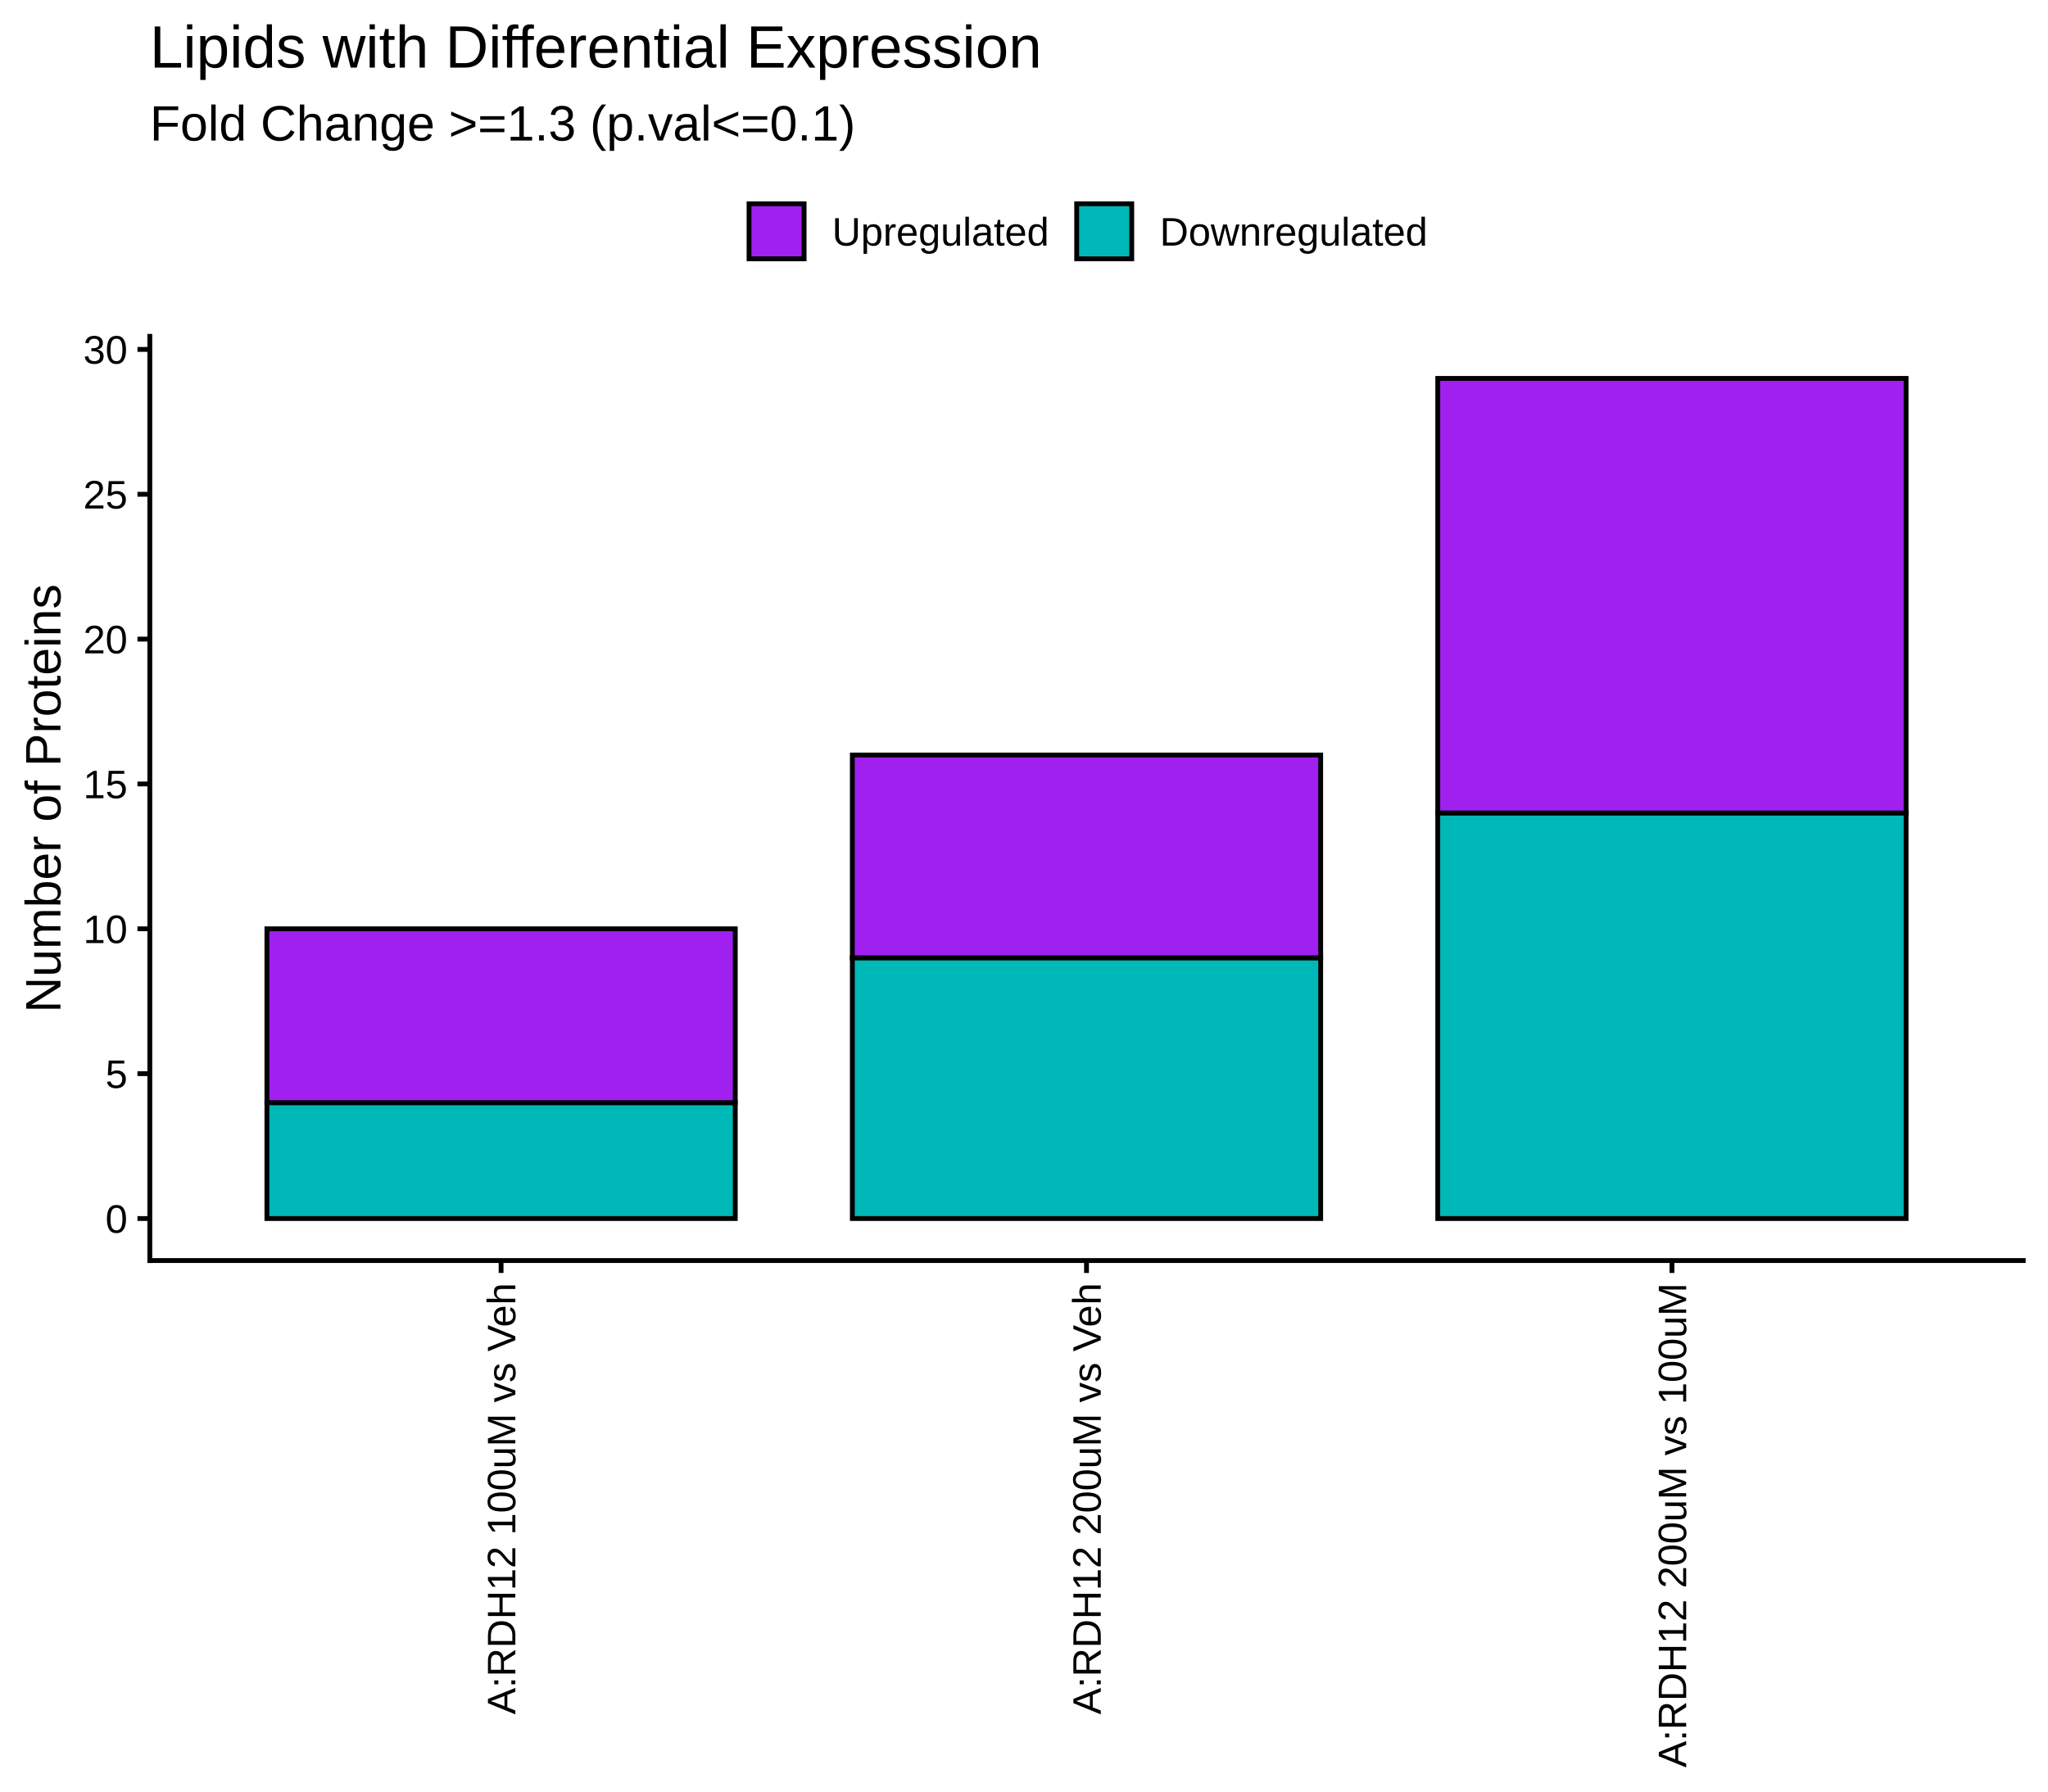
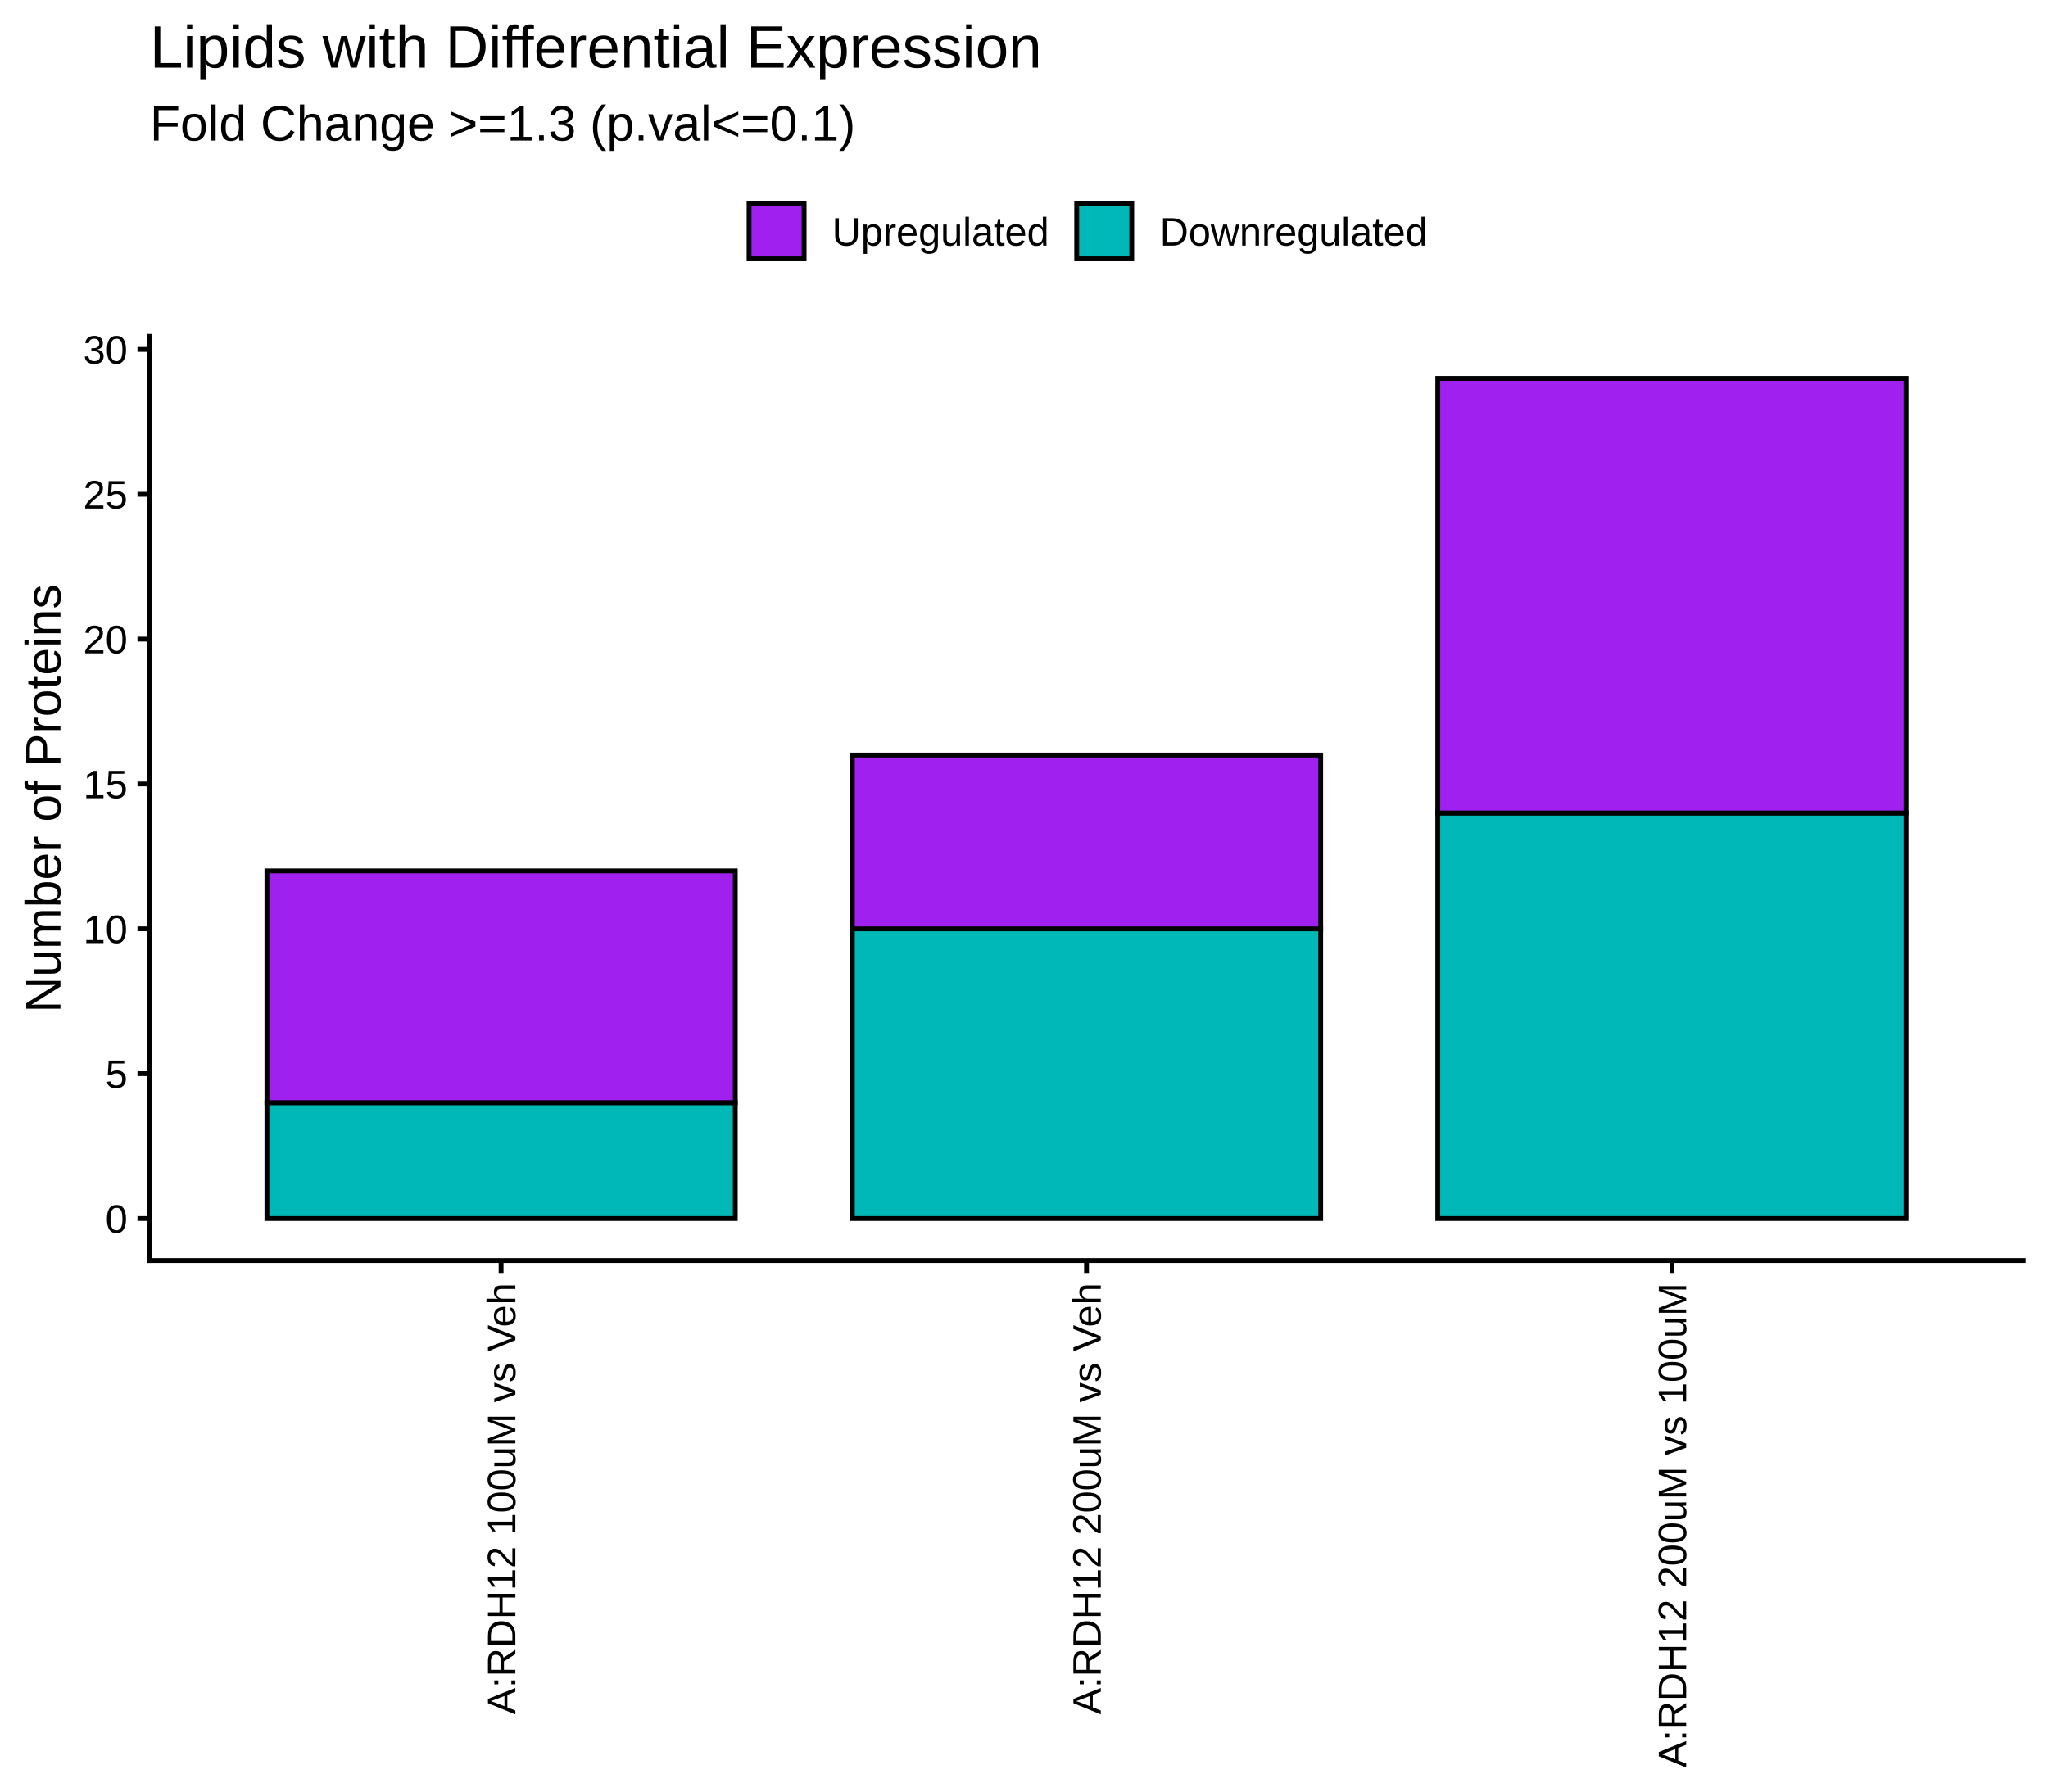
<svg xmlns="http://www.w3.org/2000/svg" width="576.00pt" height="504.00pt" viewBox="0 0 576.00 504.00">
  <g class="svglite">
    <defs>
      <style type="text/css">
    .svglite line, .svglite polyline, .svglite polygon, .svglite path, .svglite rect, .svglite circle {
      fill: none;
      stroke: #000000;
      stroke-linecap: round;
      stroke-linejoin: round;
      stroke-miterlimit: 10.00;
    }
    .svglite text {
      white-space: pre;
    }
    .svglite g.glyphgroup path {
      fill: inherit;
      stroke: none;
    }
  </style>
    </defs>
    <rect width="100%" height="100%" style="stroke: none; fill: #FFFFFF;" />
    <defs>
      <clipPath id="cpMC4wMHw1NzYuMDB8MC4wMHw1MDQuMDA=">
        <rect x="0.00" y="0.00" width="576.00" height="504.00" />
      </clipPath>
    </defs>
    <g clip-path="url(#cpMC4wMHw1NzYuMDB8MC4wMHw1MDQuMDA=)">
      <rect x="0.00" y="0.00" width="576.00" height="504.00" style="stroke-width: 1.36; stroke: #FFFFFF; fill: #FFFFFF;" />
    </g>
    <defs>
      <clipPath id="cpNDIuMTR8NTY5LjAzfDk0LjYzfDM1NC42MQ==">
        <rect x="42.14" y="94.63" width="526.88" height="259.98" />
      </clipPath>
    </defs>
    <g clip-path="url(#cpNDIuMTR8NTY5LjAzfDk0LjYzfDM1NC42MQ==)">
      <rect x="42.14" y="94.63" width="526.88" height="259.98" style="stroke-width: 1.36; stroke: none; fill: #FFFFFF;" />
      <rect x="75.07" y="310.19" width="131.72" height="32.60" style="stroke-width: 1.36; stroke-linecap: butt; stroke-linejoin: miter; fill: #00B8B8;" />
-       <rect x="75.07" y="261.29" width="131.72" height="48.90" style="stroke-width: 1.36; stroke-linecap: butt; stroke-linejoin: miter; fill: #A020F0;" />
+       <rect x="75.07" y="244.99" width="131.72" height="65.20" style="stroke-width: 1.36; stroke-linecap: butt; stroke-linejoin: miter; fill: #A020F0;" />
      <rect x="404.37" y="228.69" width="131.72" height="114.10" style="stroke-width: 1.36; stroke-linecap: butt; stroke-linejoin: miter; fill: #00B8B8;" />
      <rect x="404.37" y="106.45" width="131.72" height="122.25" style="stroke-width: 1.36; stroke-linecap: butt; stroke-linejoin: miter; fill: #A020F0;" />
-       <rect x="239.72" y="269.44" width="131.72" height="73.35" style="stroke-width: 1.36; stroke-linecap: butt; stroke-linejoin: miter; fill: #00B8B8;" />
-       <rect x="239.72" y="212.40" width="131.72" height="57.05" style="stroke-width: 1.36; stroke-linecap: butt; stroke-linejoin: miter; fill: #A020F0;" />
+       <rect x="239.72" y="261.29" width="131.72" height="81.50" style="stroke-width: 1.36; stroke-linecap: butt; stroke-linejoin: miter; fill: #00B8B8;" />
+       <rect x="239.72" y="212.40" width="131.72" height="48.90" style="stroke-width: 1.36; stroke-linecap: butt; stroke-linejoin: miter; fill: #A020F0;" />
    </g>
    <g clip-path="url(#cpMC4wMHw1NzYuMDB8MC4wMHw1MDQuMDA=)">
      <polyline points="42.14,354.61 42.14,94.63 " style="stroke-width: 1.36; stroke-linecap: square;" />
      <text x="35.87" y="346.80" text-anchor="end" style="font-size: 11.20px; font-family: &quot;Arial&quot;;" textLength="6.22px" lengthAdjust="spacingAndGlyphs">0</text>
      <text x="35.87" y="306.05" text-anchor="end" style="font-size: 11.20px; font-family: &quot;Arial&quot;;" textLength="6.22px" lengthAdjust="spacingAndGlyphs">5</text>
      <text x="35.87" y="265.30" text-anchor="end" style="font-size: 11.20px; font-family: &quot;Arial&quot;;" textLength="12.44px" lengthAdjust="spacingAndGlyphs">10</text>
      <text x="35.87" y="224.55" text-anchor="end" style="font-size: 11.20px; font-family: &quot;Arial&quot;;" textLength="12.44px" lengthAdjust="spacingAndGlyphs">15</text>
      <text x="35.87" y="183.80" text-anchor="end" style="font-size: 11.20px; font-family: &quot;Arial&quot;;" textLength="12.44px" lengthAdjust="spacingAndGlyphs">20</text>
      <text x="35.87" y="143.05" text-anchor="end" style="font-size: 11.20px; font-family: &quot;Arial&quot;;" textLength="12.44px" lengthAdjust="spacingAndGlyphs">25</text>
      <text x="35.87" y="102.30" text-anchor="end" style="font-size: 11.20px; font-family: &quot;Arial&quot;;" textLength="12.44px" lengthAdjust="spacingAndGlyphs">30</text>
      <polyline points="38.66,342.79 42.14,342.79 " style="stroke-width: 1.36; stroke-linecap: butt;" />
      <polyline points="38.66,302.04 42.14,302.04 " style="stroke-width: 1.36; stroke-linecap: butt;" />
      <polyline points="38.66,261.29 42.14,261.29 " style="stroke-width: 1.36; stroke-linecap: butt;" />
      <polyline points="38.66,220.54 42.14,220.54 " style="stroke-width: 1.36; stroke-linecap: butt;" />
      <polyline points="38.66,179.80 42.14,179.80 " style="stroke-width: 1.36; stroke-linecap: butt;" />
      <polyline points="38.66,139.05 42.14,139.05 " style="stroke-width: 1.36; stroke-linecap: butt;" />
      <polyline points="38.66,98.30 42.14,98.30 " style="stroke-width: 1.36; stroke-linecap: butt;" />
      <polyline points="42.14,354.61 569.03,354.61 " style="stroke-width: 1.36; stroke-linecap: square;" />
      <polyline points="140.93,358.10 140.93,354.61 " style="stroke-width: 1.36; stroke-linecap: butt;" />
      <polyline points="305.58,358.10 305.58,354.61 " style="stroke-width: 1.36; stroke-linecap: butt;" />
      <polyline points="470.24,358.10 470.24,354.61 " style="stroke-width: 1.36; stroke-linecap: butt;" />
      <text transform="translate(144.94,360.89) rotate(-90)" text-anchor="end" style="font-size: 11.20px; font-family: &quot;Arial&quot;;" textLength="121.23px" lengthAdjust="spacingAndGlyphs">A:RDH12 100uM vs Veh</text>
      <text transform="translate(309.59,360.89) rotate(-90)" text-anchor="end" style="font-size: 11.20px; font-family: &quot;Arial&quot;;" textLength="121.23px" lengthAdjust="spacingAndGlyphs">A:RDH12 200uM vs Veh</text>
      <text transform="translate(474.24,360.89) rotate(-90)" text-anchor="end" style="font-size: 11.20px; font-family: &quot;Arial&quot;;" textLength="136.14px" lengthAdjust="spacingAndGlyphs">A:RDH12 200uM vs 100uM</text>
      <text transform="translate(17.00,224.62) rotate(-90)" text-anchor="middle" style="font-size: 14.00px; font-family: &quot;Arial&quot;;" textLength="120.56px" lengthAdjust="spacingAndGlyphs">Number of Proteins</text>
      <rect x="202.80" y="49.46" width="205.57" height="31.23" style="stroke-width: 1.36; stroke: none; fill: #FFFFFF;" />
      <rect x="209.77" y="56.43" width="17.28" height="17.28" style="stroke-width: 1.36; stroke: none; fill: #FFFFFF;" />
      <rect x="210.67" y="57.33" width="15.48" height="15.48" style="stroke-width: 1.36; stroke-linecap: butt; stroke-linejoin: miter; fill: #A020F0;" />
      <rect x="301.92" y="56.43" width="17.28" height="17.28" style="stroke-width: 1.36; stroke: none; fill: #FFFFFF;" />
      <rect x="302.82" y="57.33" width="15.48" height="15.48" style="stroke-width: 1.36; stroke-linecap: butt; stroke-linejoin: miter; fill: #00B8B8;" />
      <text x="234.03" y="69.08" style="font-size: 11.20px; font-family: &quot;Arial&quot;;" textLength="60.92px" lengthAdjust="spacingAndGlyphs">Upregulated</text>
      <text x="326.18" y="69.08" style="font-size: 11.20px; font-family: &quot;Arial&quot;;" textLength="75.22px" lengthAdjust="spacingAndGlyphs">Downregulated</text>
      <text x="42.14" y="39.54" style="font-size: 14.00px; font-family: &quot;Arial&quot;;" textLength="198.38px" lengthAdjust="spacingAndGlyphs">Fold Change &gt;=1.3 (p.val&lt;=0.1)</text>
      <text x="42.14" y="19.01" style="font-size: 16.80px; font-family: &quot;Arial&quot;;" textLength="250.94px" lengthAdjust="spacingAndGlyphs">Lipids with Differential Expression</text>
    </g>
  </g>
</svg>
